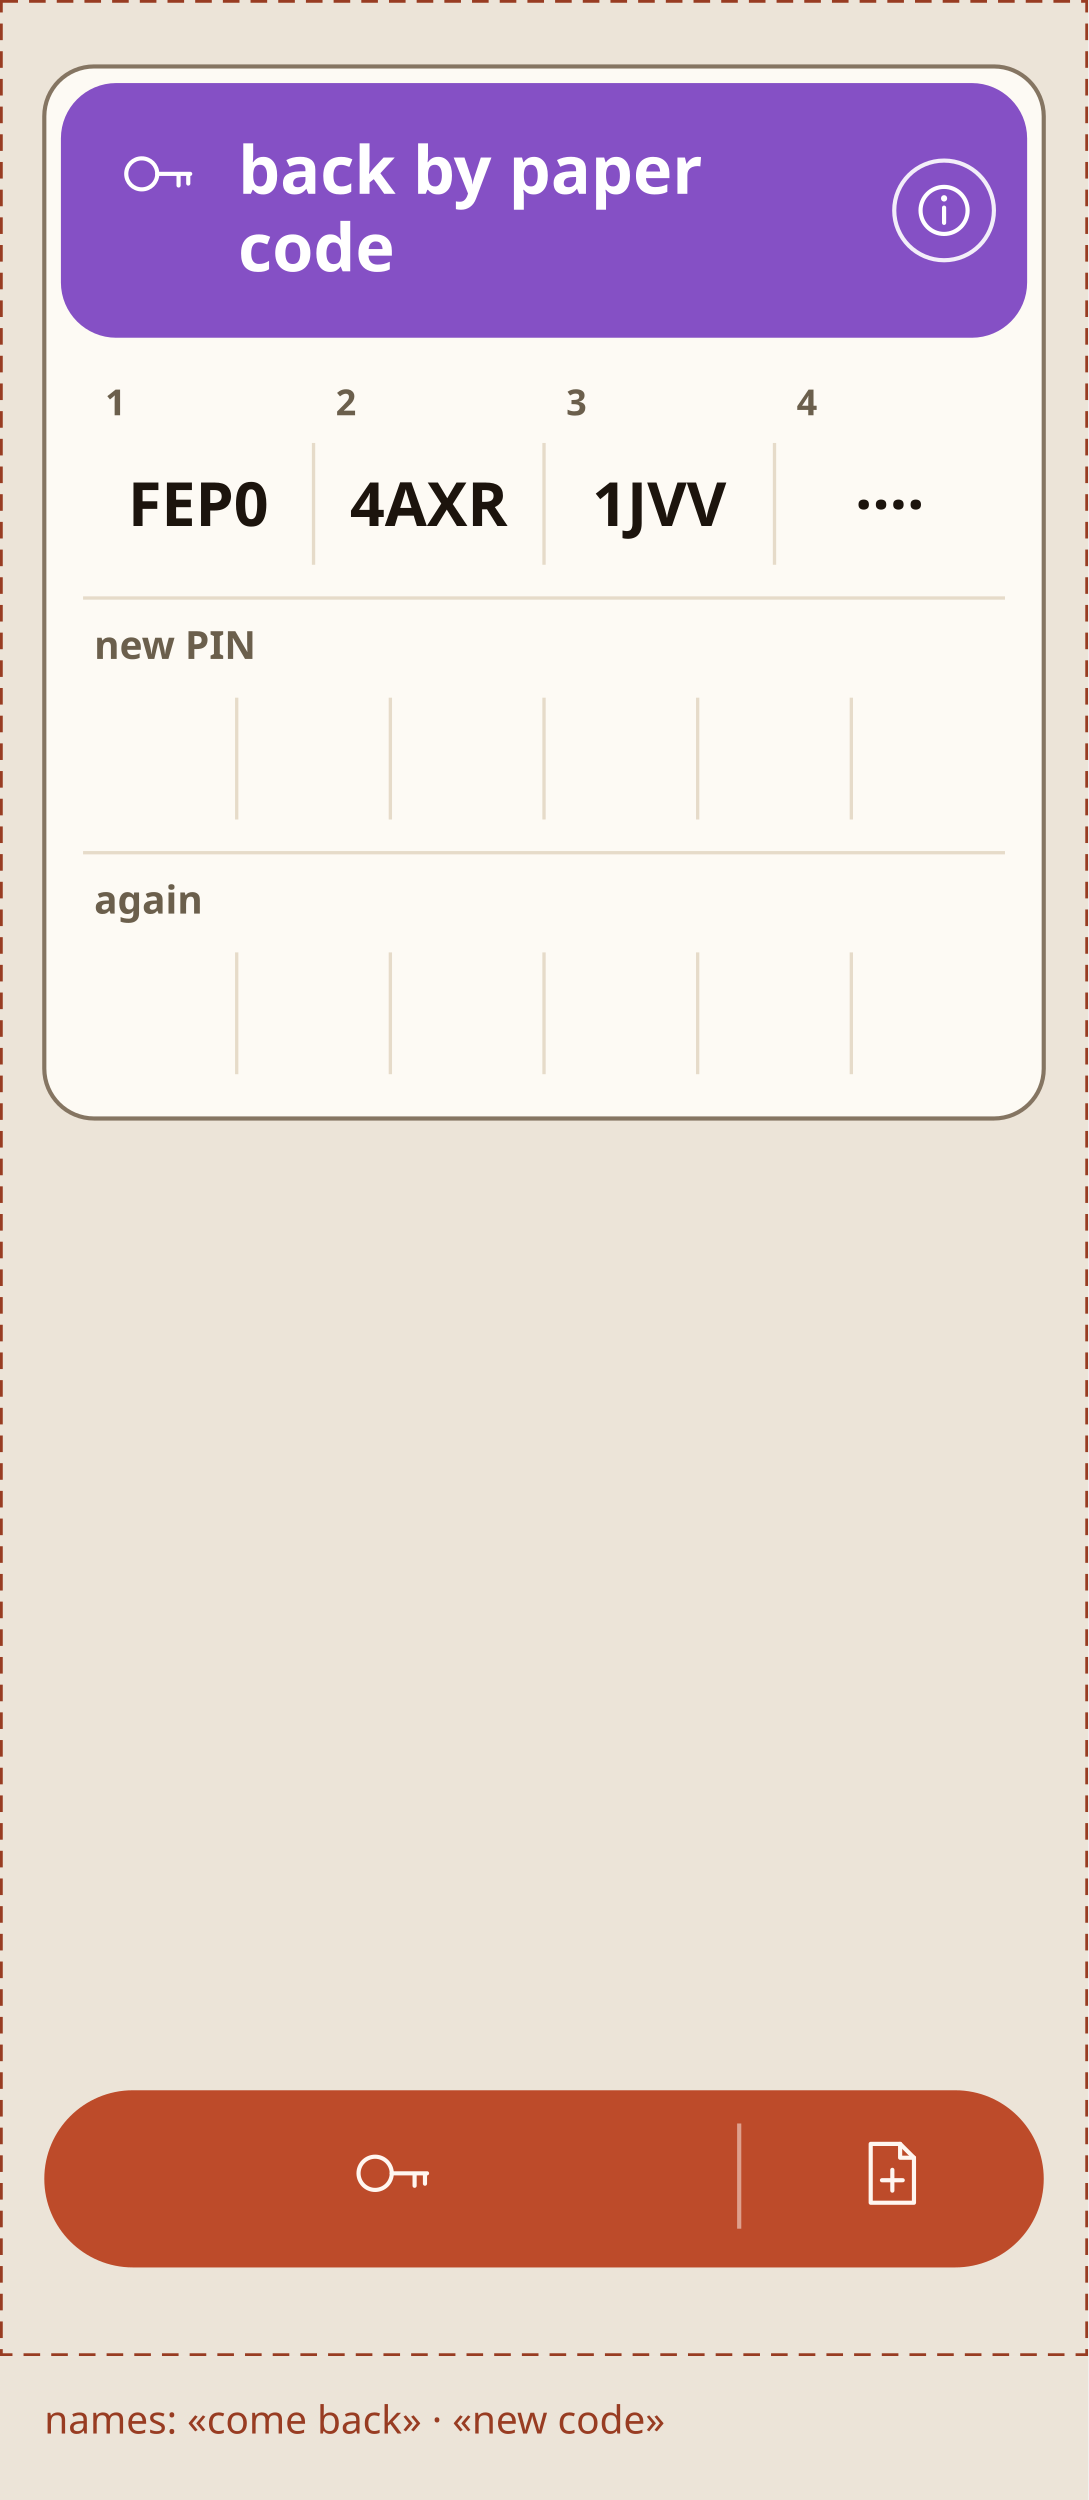
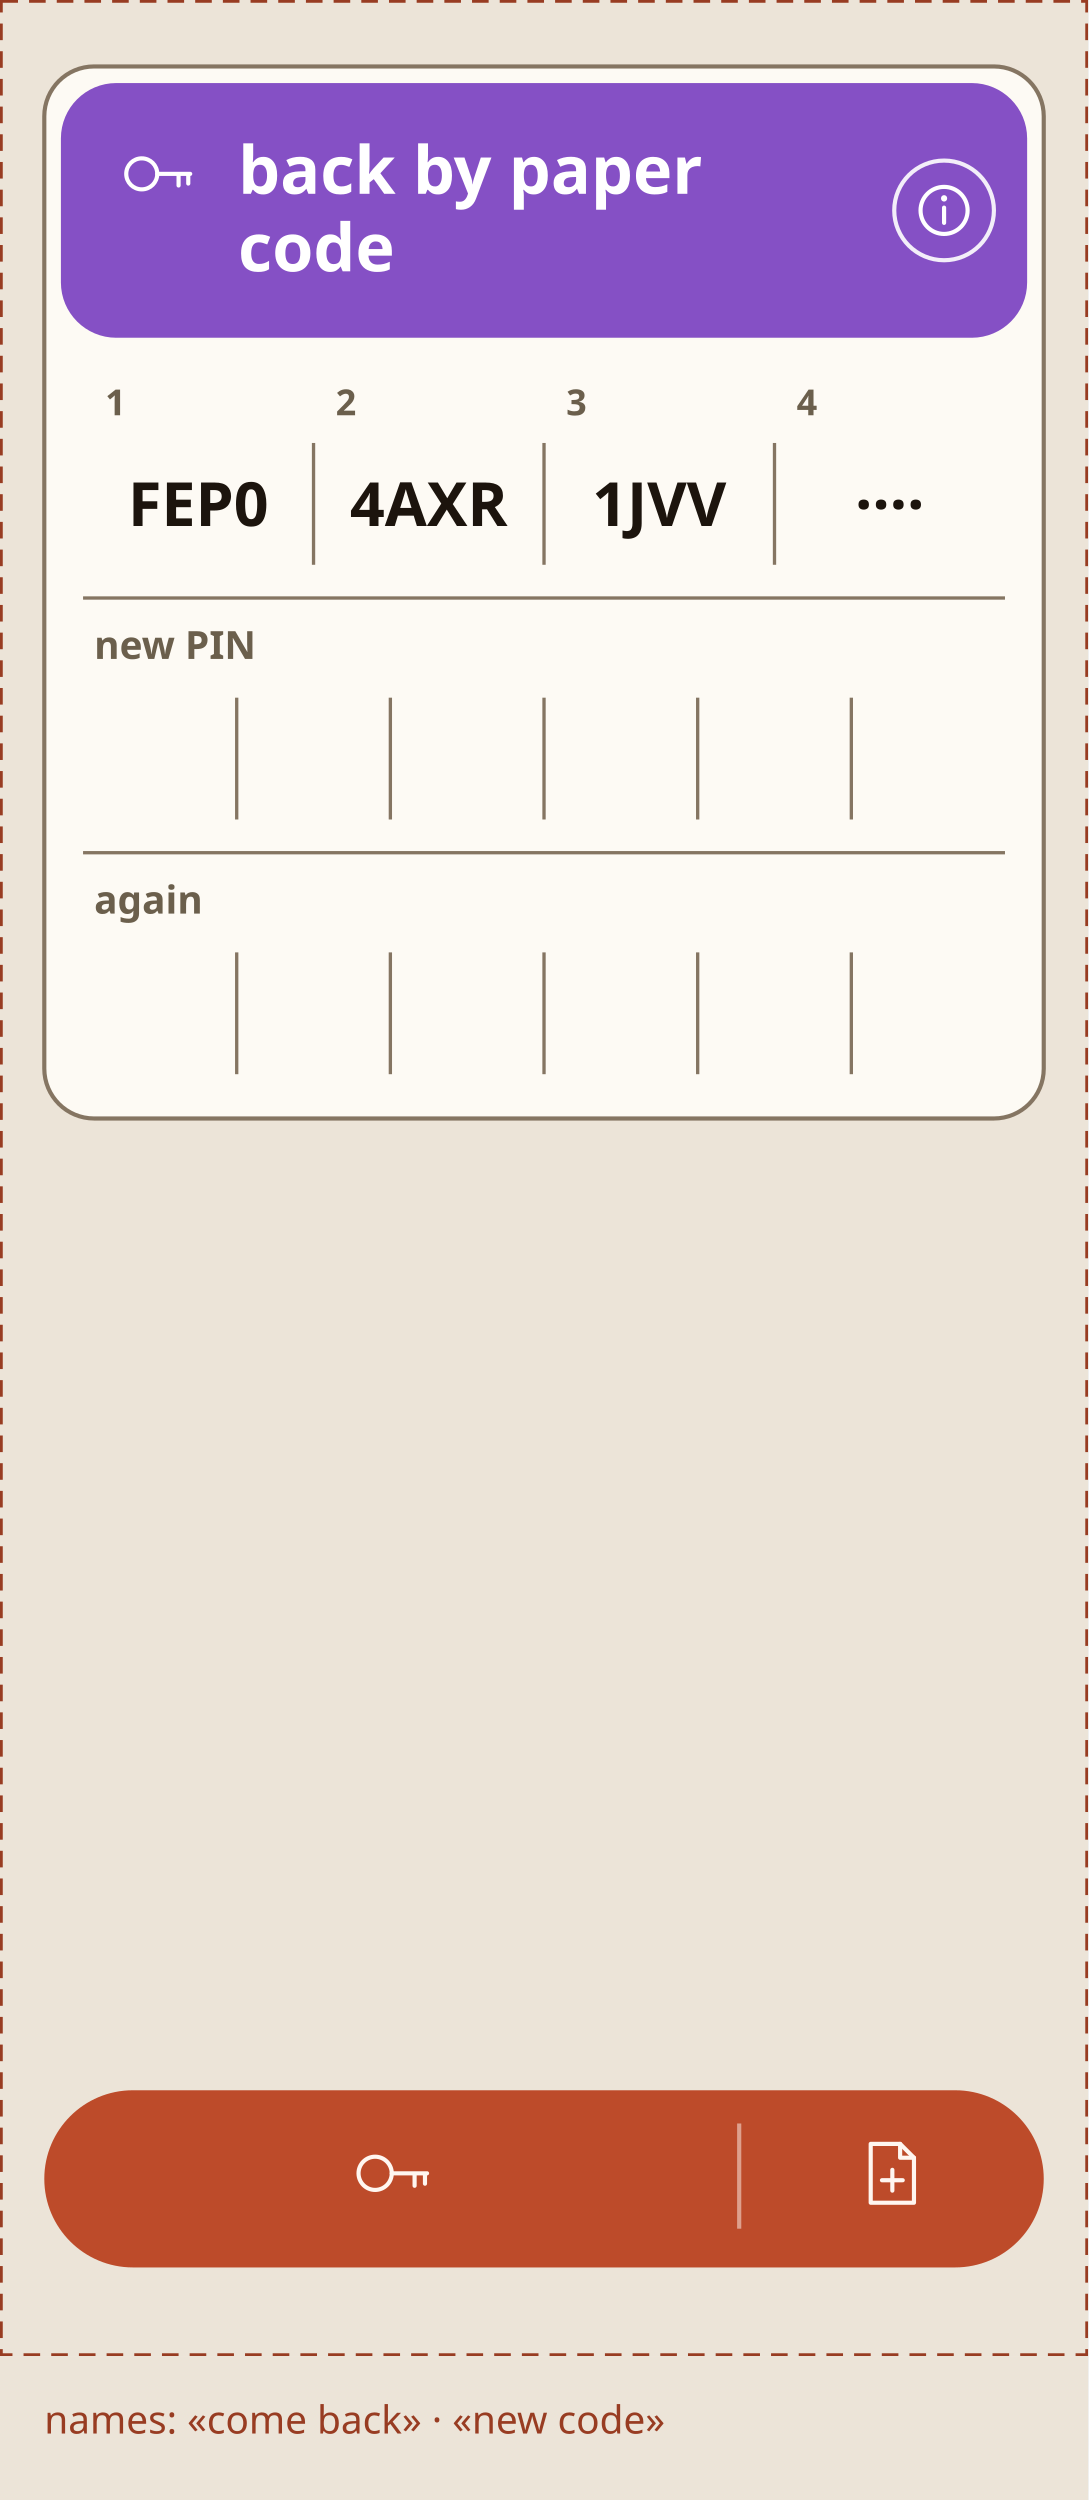
<svg xmlns="http://www.w3.org/2000/svg" width="393" height="903" viewBox="0 0 393 903">
  <defs>
    <style>@font-face{font-family:"Golos Text";font-weight:400 700;src:url(fonts/golos.ttf)}@font-face{font-family:"Russo One";src:url(fonts/russo.ttf)}</style>
    <pattern id="dots" width="16" height="16" patternUnits="userSpaceOnUse">
      <circle cx="2" cy="2" r="1.2" fill="#e6dbc9" />
    </pattern>
  </defs>
  <rect width="393" height="851" fill="#ece4d8" />
  <rect x="16" y="24" width="361" height="380" rx="18" fill="#fdfaf4" stroke="#857562" stroke-width="1.5" />
  <rect x="22" y="30" width="349" height="92" rx="20" fill="#8550c5" />
  <g transform="translate(40 46) scale(1.4)" fill="none" stroke="#ffffff" stroke-width="1.07" stroke-linecap="round" stroke-linejoin="round">
    <circle cx="8" cy="12" r="4" />
    <path d="M12 12 H20.5 M17.5 12 V15 M20 12 V14.5" />
  </g>
  <text x="86" y="70" font-family="Golos Text" font-weight="600" font-size="24" fill="#ffffff" text-anchor="start">back by paper</text>
  <text x="86" y="98" font-family="Golos Text" font-weight="600" font-size="24" fill="#ffffff" text-anchor="start">code</text>
  <circle cx="341" cy="76.0" r="18" fill="none" stroke="#ffffff" stroke-width="1.5" opacity=".9" />
  <g transform="translate(329 64.0) scale(1.0)" fill="none" stroke="#ffffff" stroke-width="1.50" stroke-linecap="round" stroke-linejoin="round">
    <circle cx="12" cy="12" r="8.5" />
    <path d="M12 11 V16.5" />
    <path d="M12 7.6 V7.7" stroke-width="2.2" />
  </g>
  <text x="34" y="146" font-family="Golos Text" font-weight="600" font-size="14" fill="#6b5f4c" text-anchor="start" />
  <text x="38.0" y="150" font-family="Golos Text" font-weight="600" font-size="13" fill="#6b5f4c" text-anchor="start">1</text>
  <text x="71.625" y="190" font-family="Golos Text" font-weight="600" font-size="22" fill="#1c140d" text-anchor="middle">FEP0</text>
-   <path d="M113.25 160 V204" stroke="#e6dbc9" stroke-width="1.2" />
+   <path d="M113.25 160 V204" stroke="#857562" stroke-width="1.2" />
  <text x="121.25" y="150" font-family="Golos Text" font-weight="600" font-size="13" fill="#6b5f4c" text-anchor="start">2</text>
  <text x="154.875" y="190" font-family="Golos Text" font-weight="600" font-size="22" fill="#1c140d" text-anchor="middle">4AXR</text>
-   <path d="M196.5 160 V204" stroke="#e6dbc9" stroke-width="1.2" />
+   <path d="M196.5 160 V204" stroke="#857562" stroke-width="1.2" />
  <text x="204.5" y="150" font-family="Golos Text" font-weight="600" font-size="13" fill="#6b5f4c" text-anchor="start">3</text>
  <text x="238.125" y="190" font-family="Golos Text" font-weight="600" font-size="22" fill="#1c140d" text-anchor="middle">1JVV</text>
-   <path d="M279.75 160 V204" stroke="#e6dbc9" stroke-width="1.2" />
+   <path d="M279.75 160 V204" stroke="#857562" stroke-width="1.2" />
  <text x="287.75" y="150" font-family="Golos Text" font-weight="600" font-size="13" fill="#6b5f4c" text-anchor="start">4</text>
  <text x="321.375" y="190" font-family="Golos Text" font-weight="600" font-size="22" fill="#1c140d" text-anchor="middle">····</text>
-   <path d="M30 216 H363" stroke="#e6dbc9" stroke-width="1.2" />
+   <path d="M30 216 H363" stroke="#857562" stroke-width="1.2" />
  <text x="34" y="238" font-family="Golos Text" font-weight="600" font-size="14" fill="#6b5f4c" text-anchor="start">new PIN</text>
-   <path d="M85.5 252 V296" stroke="#e6dbc9" stroke-width="1.2" />
-   <path d="M141.0 252 V296" stroke="#e6dbc9" stroke-width="1.2" />
-   <path d="M196.5 252 V296" stroke="#e6dbc9" stroke-width="1.2" />
-   <path d="M252.0 252 V296" stroke="#e6dbc9" stroke-width="1.2" />
-   <path d="M307.5 252 V296" stroke="#e6dbc9" stroke-width="1.2" />
-   <path d="M30 308 H363" stroke="#e6dbc9" stroke-width="1.2" />
+   <path d="M85.5 252 V296" stroke="#857562" stroke-width="1.2" />
+   <path d="M141.0 252 V296" stroke="#857562" stroke-width="1.2" />
+   <path d="M196.5 252 V296" stroke="#857562" stroke-width="1.2" />
+   <path d="M252.0 252 V296" stroke="#857562" stroke-width="1.2" />
+   <path d="M307.5 252 V296" stroke="#857562" stroke-width="1.2" />
+   <path d="M30 308 H363" stroke="#857562" stroke-width="1.2" />
  <text x="34" y="330" font-family="Golos Text" font-weight="600" font-size="14" fill="#6b5f4c" text-anchor="start">again</text>
-   <path d="M85.5 344 V388" stroke="#e6dbc9" stroke-width="1.2" />
-   <path d="M141.0 344 V388" stroke="#e6dbc9" stroke-width="1.2" />
-   <path d="M196.5 344 V388" stroke="#e6dbc9" stroke-width="1.2" />
-   <path d="M252.0 344 V388" stroke="#e6dbc9" stroke-width="1.2" />
-   <path d="M307.5 344 V388" stroke="#e6dbc9" stroke-width="1.2" />
+   <path d="M85.5 344 V388" stroke="#857562" stroke-width="1.2" />
+   <path d="M141.0 344 V388" stroke="#857562" stroke-width="1.2" />
+   <path d="M196.5 344 V388" stroke="#857562" stroke-width="1.2" />
+   <path d="M252.0 344 V388" stroke="#857562" stroke-width="1.2" />
+   <path d="M307.5 344 V388" stroke="#857562" stroke-width="1.2" />
  <rect x="16" y="755" width="361" height="64" rx="32" fill="#bd4b2a" />
  <path d="M267 767 V805" stroke="#fff6f0" stroke-width="1.5" opacity=".5" />
  <g transform="translate(123.5 767) scale(1.5)" fill="none" stroke="#fff6f0" stroke-width="1.00" stroke-linecap="round" stroke-linejoin="round">
    <circle cx="8" cy="12" r="4" />
    <path d="M12 12 H20.5 M17.5 12 V15 M20 12 V14.5" />
  </g>
  <g transform="translate(307 770) scale(1.25)" fill="none" stroke="#fff6f0" stroke-width="1.20" stroke-linecap="round" stroke-linejoin="round">
    <path d="M6 3.5 H14.5 L18.5 7.5 V20.5 H6 Z" />
    <path d="M14.5 3.5 V7.5 H18.5 M12.25 11 V17 M9.25 14 H15.25" />
  </g>
  <rect class="frame" x="0.5" y="0.5" width="392" height="850" fill="none" stroke="#983c22" stroke-width="1" stroke-dasharray="6 4" />
  <rect class="legend" x="0" y="851" width="393" height="52" fill="#ece4d8" />
  <text class="note" x="16" y="879" font-family="Golos Text" font-size="14" fill="#983c22">names: «come back» · «new code»</text>
</svg>
